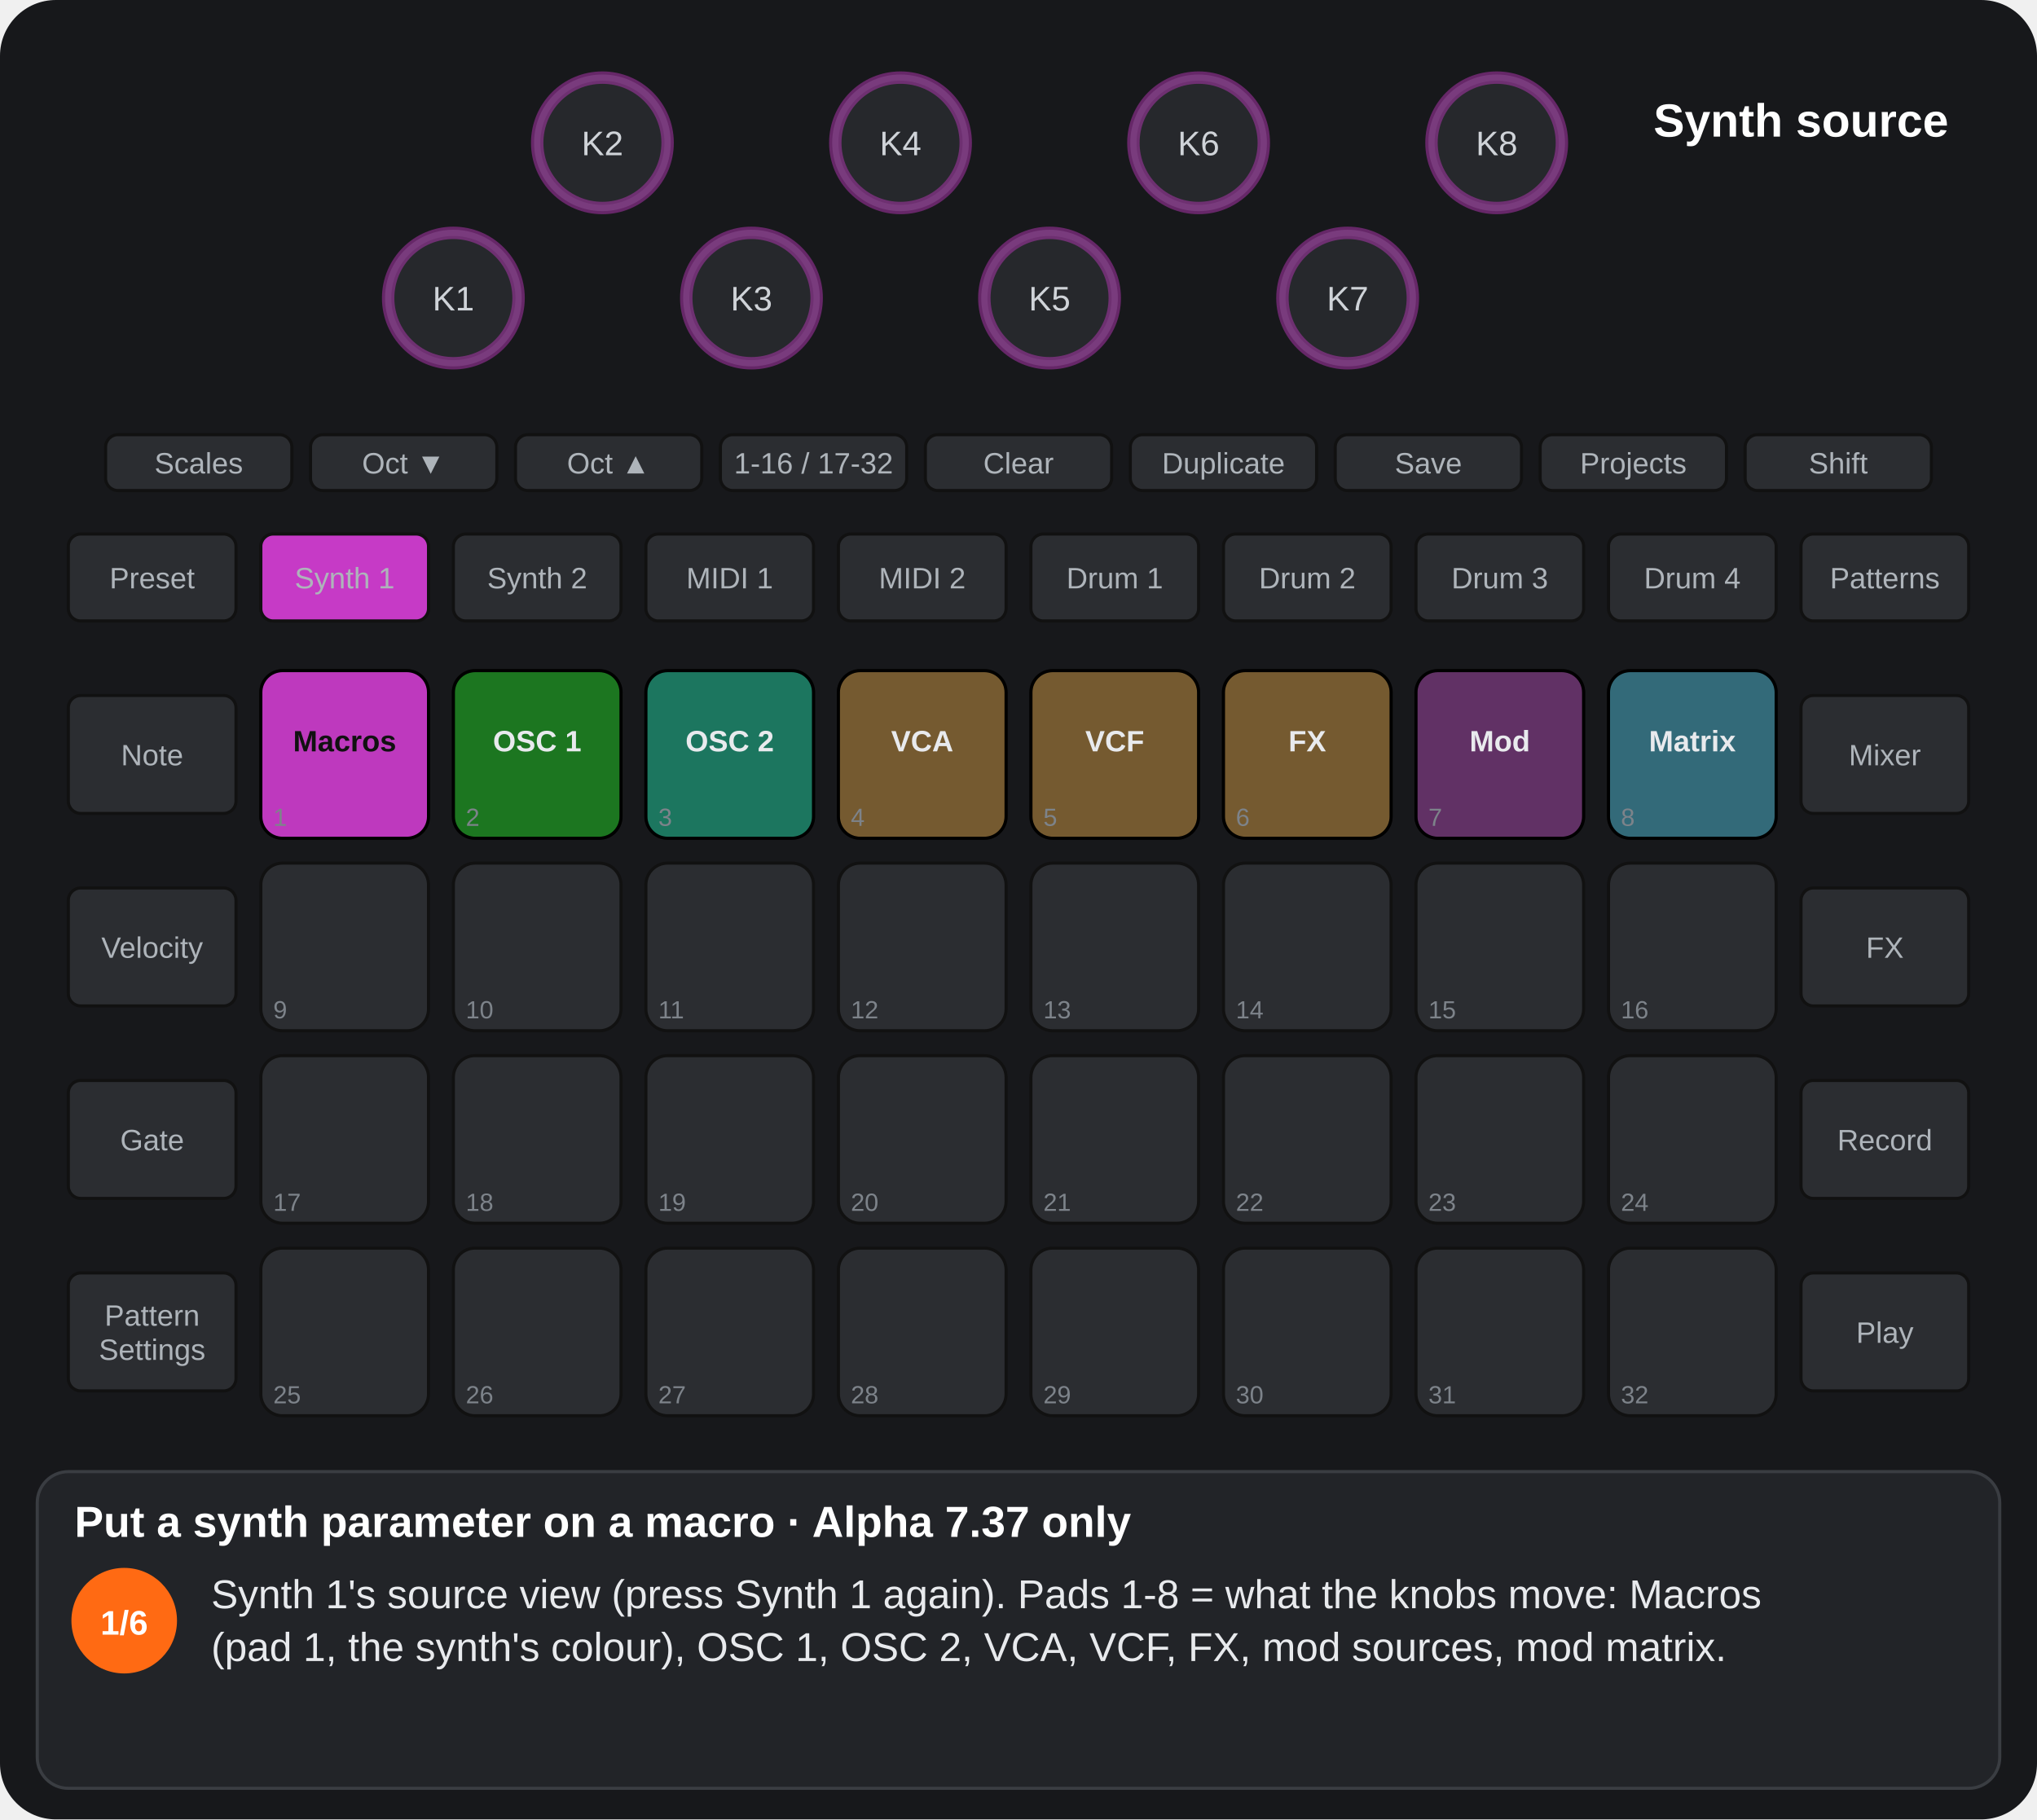
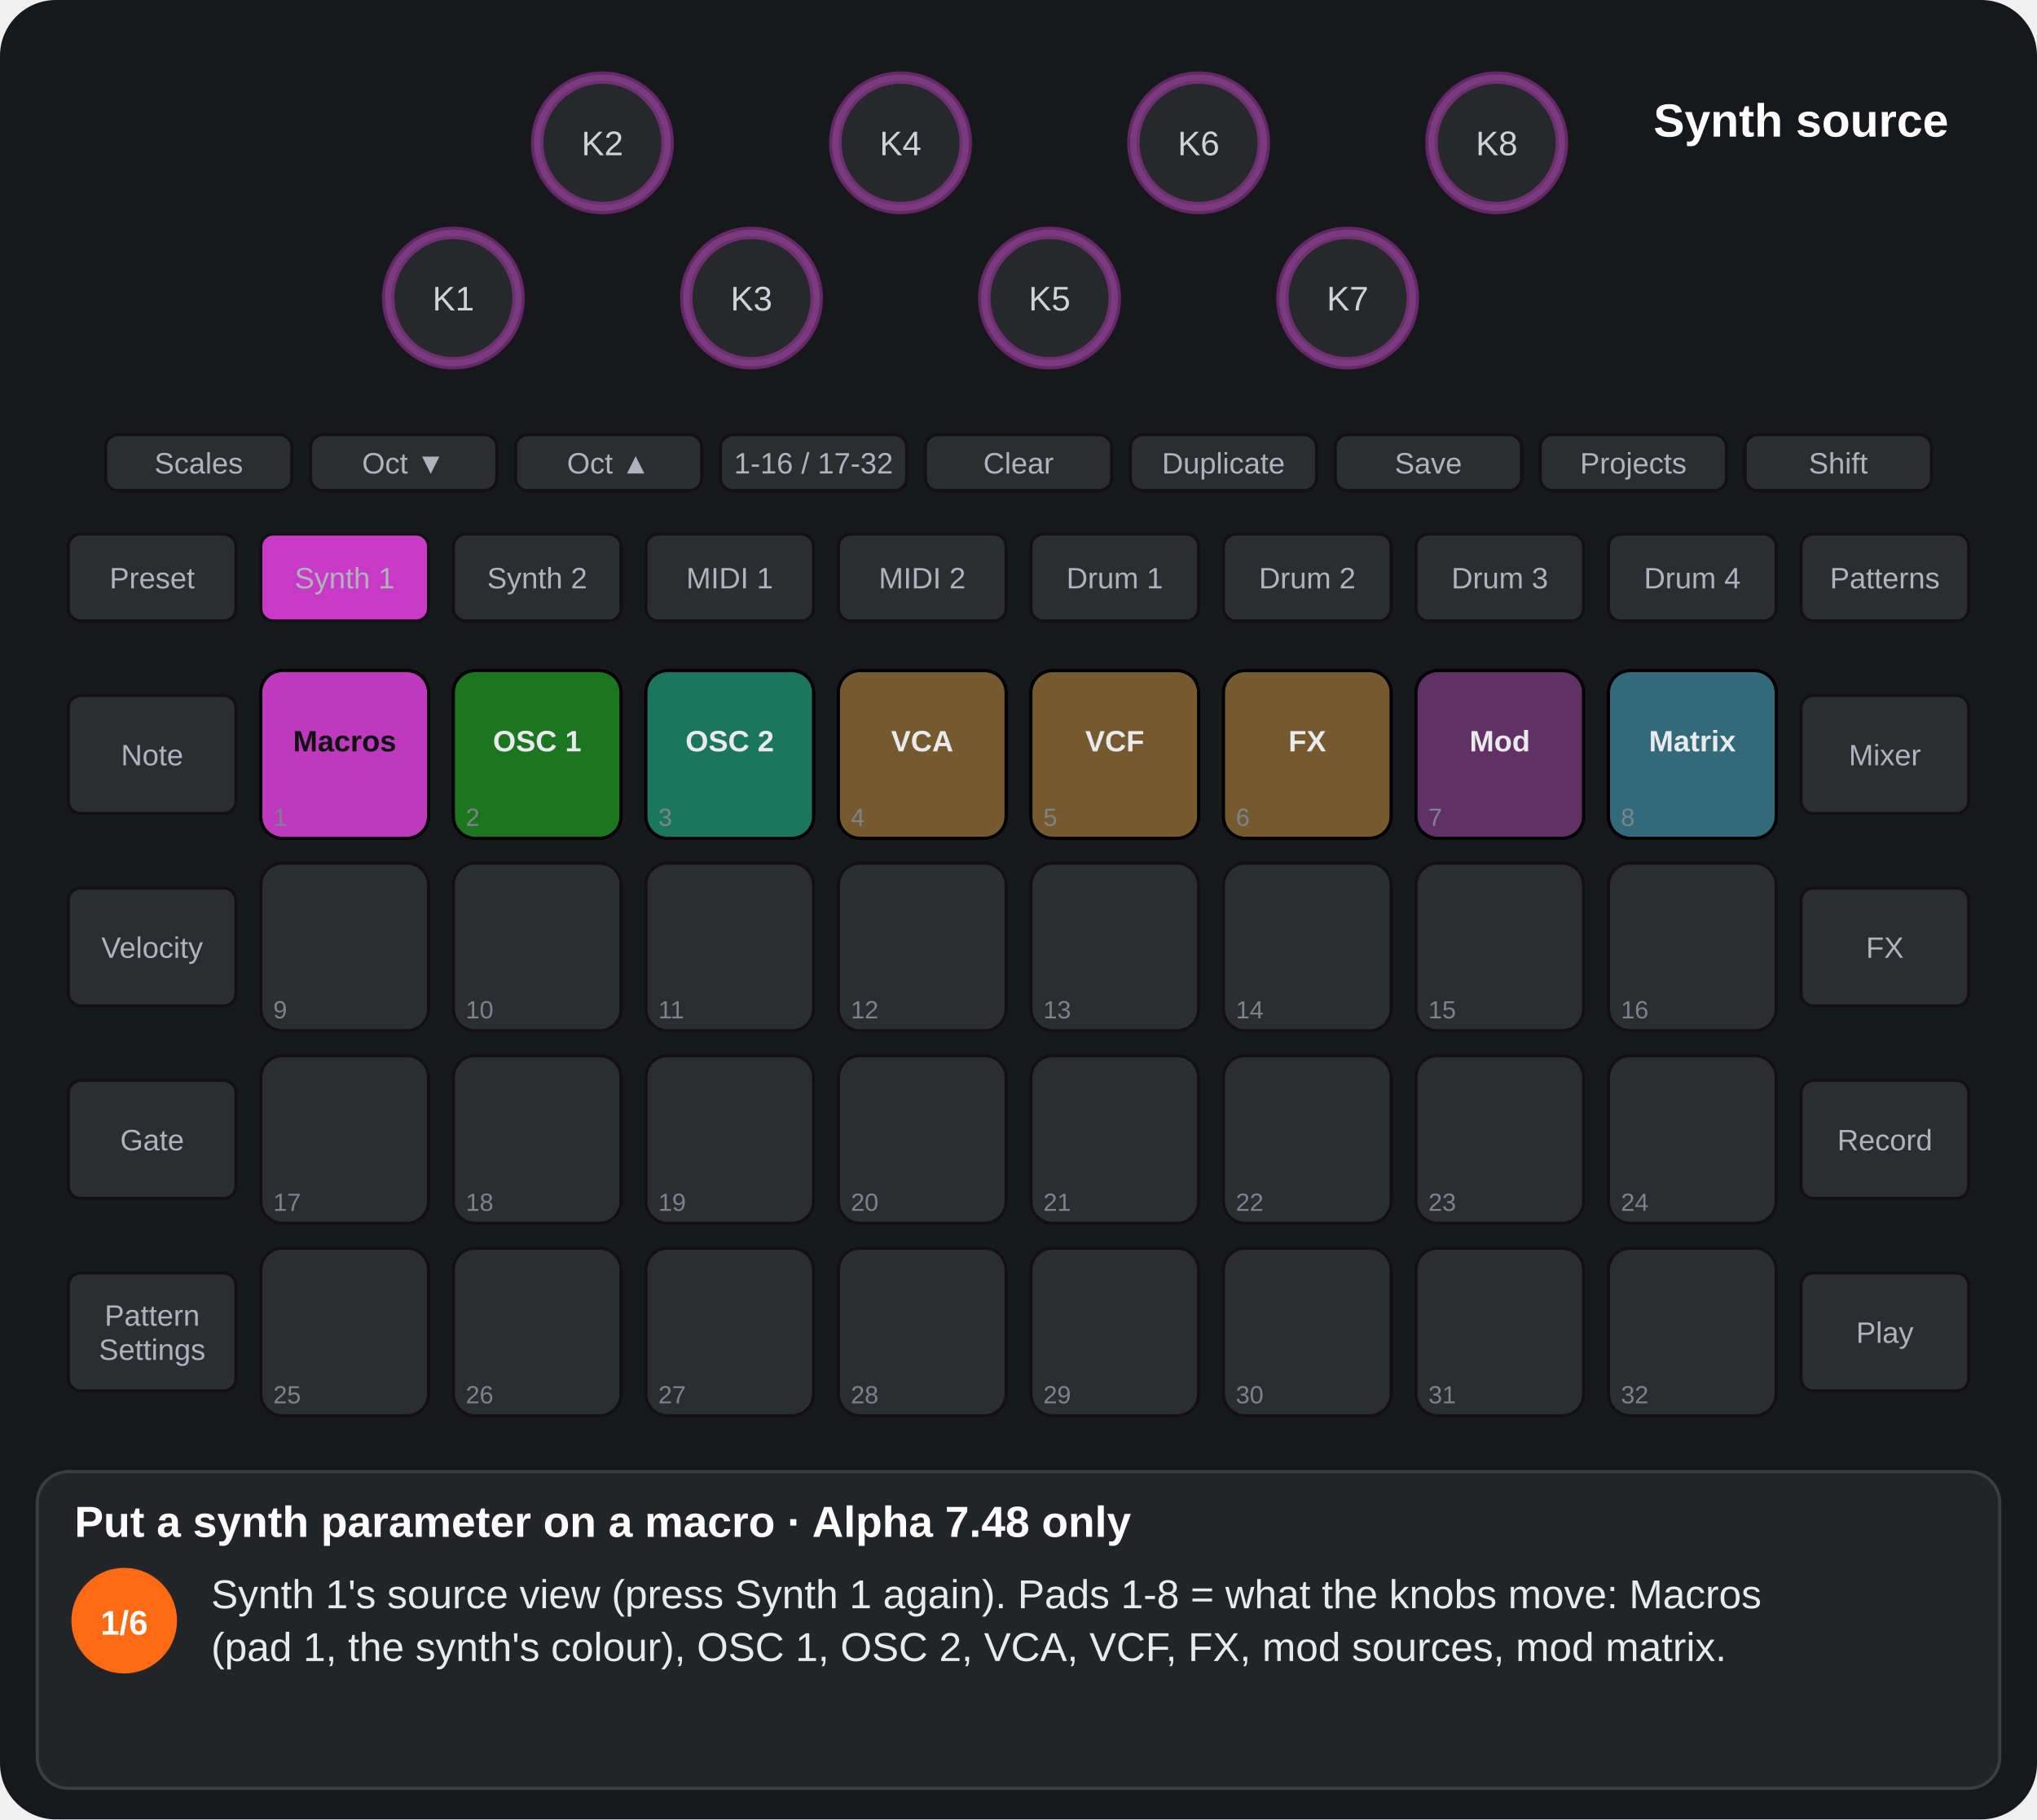
- <svg xmlns="http://www.w3.org/2000/svg" viewBox="0 0 656 586" width="656" height="586" font-family="Arial, Helvetica, sans-serif" role="img" aria-label="Put a synth parameter on a macro · Alpha 7.37 only">
+ <svg xmlns="http://www.w3.org/2000/svg" viewBox="0 0 656 586" width="656" height="586" font-family="Arial, Helvetica, sans-serif" role="img" aria-label="Put a synth parameter on a macro · Alpha 7.48 only">
  <style>.kb{fill:#26282c;stroke:#3a3d42;stroke-width:2}.kt{font-size:11px;fill:#cfd3d8;text-anchor:middle}.u{fill:#2b2d31;stroke:#111}.bt{font-size:9.5px;fill:#aeb4ba;text-anchor:middle}.pn{font-size:8px;fill:#7d838a}.pl{font-size:9.5px;font-weight:bold;text-anchor:middle}.kl{font-size:10px;fill:#cfd3d8;text-anchor:middle}.fg{fill:#fff;fill-opacity:.7;stroke:#ff6a13;stroke-width:3}.fo{fill:none;stroke:#ff6a13;stroke-width:3}.ta{fill:none;stroke:#ff6a13;stroke-width:3}.vw{font-size:15px;font-weight:bold;fill:#fff;text-anchor:middle}.ti{font-size:14px;font-weight:bold;fill:#fff}.cp{font-size:13px;fill:#e8eaed}.sn{font-size:11px;font-weight:bold;fill:#fff;text-anchor:middle}.b{animation:b .6s step-end infinite}@keyframes b{0%{opacity:1}50%{opacity:0}100%{opacity:0}}.v{animation:v 1.2s ease-in-out infinite}@keyframes v{0%{opacity:1}50%{opacity:.3}100%{opacity:1}}.g0{animation:kg0 13005ms step-end infinite}@keyframes kg0{0%{opacity:1}19.108%{opacity:0}80.777%{opacity:1}100%{opacity:1}}.g1{animation:kg1 13005ms step-end infinite}@keyframes kg1{0%{opacity:1}47.497%{opacity:0}80.777%{opacity:1}100%{opacity:1}}.g2{animation:kg2 13005ms step-end infinite;opacity:0}@keyframes kg2{0%{opacity:0}19.108%{opacity:1}47.497%{opacity:0}100%{opacity:0}}.g3{animation:kg3 13005ms step-end infinite;opacity:0}@keyframes kg3{0%{opacity:0}19.108%{opacity:1}33.579%{opacity:0}100%{opacity:0}}.g4{animation:kg4 13005ms step-end infinite;opacity:0}@keyframes kg4{0%{opacity:0}19.108%{opacity:1}61.553%{opacity:0}100%{opacity:0}}.g5{animation:kg5 13005ms step-end infinite;opacity:0}@keyframes kg5{0%{opacity:0}33.579%{opacity:1}61.553%{opacity:0}100%{opacity:0}}.g6{animation:kg6 13005ms step-end infinite;opacity:0}@keyframes kg6{0%{opacity:0}47.497%{opacity:1}80.777%{opacity:0}100%{opacity:0}}.g7{animation:kg7 13005ms step-end infinite;opacity:0}@keyframes kg7{0%{opacity:0}61.553%{opacity:1}80.777%{opacity:0}100%{opacity:0}}.g8{animation:kg8 13005ms step-end infinite;opacity:0}@keyframes kg8{0%{opacity:0}47.497%{opacity:1}61.553%{opacity:0}100%{opacity:0}}.g9{animation:kg9 13005ms step-end infinite;opacity:0}@keyframes kg9{0%{opacity:0}19.108%{opacity:1}47.497%{opacity:0}80.777%{opacity:1}100%{opacity:1}}.g10{animation:kg10 13005ms step-end infinite;opacity:0}@keyframes kg10{0%{opacity:0}33.579%{opacity:1}47.497%{opacity:0}100%{opacity:0}}.g11{animation:kg11 13005ms step-end infinite;opacity:0}@keyframes kg11{0%{opacity:0}80.777%{opacity:1}100%{opacity:1}}.g12{animation:kg12 13005ms step-end infinite}@keyframes kg12{0%{opacity:1}19.108%{opacity:0}100%{opacity:0}}</style>
  <rect width="656" height="586" rx="18" fill="#17181b" />
  <circle cx="146" cy="96" r="21" class="kb" />
  <text x="146" y="100" class="kt">K1</text>
  <circle cx="194" cy="46" r="21" class="kb" />
  <text x="194" y="50" class="kt">K2</text>
  <circle cx="242" cy="96" r="21" class="kb" />
  <text x="242" y="100" class="kt">K3</text>
  <circle cx="290" cy="46" r="21" class="kb" />
  <text x="290" y="50" class="kt">K4</text>
  <circle cx="338" cy="96" r="21" class="kb" />
  <text x="338" y="100" class="kt">K5</text>
  <circle cx="386" cy="46" r="21" class="kb" />
  <text x="386" y="50" class="kt">K6</text>
  <circle cx="434" cy="96" r="21" class="kb" />
  <text x="434" y="100" class="kt">K7</text>
  <circle cx="482" cy="46" r="21" class="kb" />
  <text x="482" y="50" class="kt">K8</text>
  <rect x="34" y="140" width="60" height="18" rx="4" class="u" />
  <text x="64" y="152.5" class="bt">Scales</text>
  <rect x="100" y="140" width="60" height="18" rx="4" class="u" />
  <text x="130" y="152.5" class="bt">Oct ▼</text>
  <rect x="166" y="140" width="60" height="18" rx="4" class="u" />
  <text x="196" y="152.5" class="bt">Oct ▲</text>
  <rect x="232" y="140" width="60" height="18" rx="4" class="u" />
  <text x="262" y="152.5" class="bt">1-16 / 17-32</text>
  <rect x="298" y="140" width="60" height="18" rx="4" class="u" />
  <text x="328" y="152.5" class="bt">Clear</text>
  <rect x="364" y="140" width="60" height="18" rx="4" class="u" />
  <text x="394" y="152.5" class="bt">Duplicate</text>
  <rect x="430" y="140" width="60" height="18" rx="4" class="u" />
  <text x="460" y="152.5" class="bt">Save</text>
  <rect x="496" y="140" width="60" height="18" rx="4" class="u" />
  <text x="526" y="152.5" class="bt">Projects</text>
  <rect x="562" y="140" width="60" height="18" rx="4" class="u" />
  <text x="592" y="152.5" class="bt">Shift</text>
  <rect x="22" y="172" width="54" height="28" rx="4" class="u" />
  <text x="49" y="189.5" class="bt">Preset</text>
  <rect x="84" y="172" width="54" height="28" rx="4" class="u" />
  <text x="111" y="189.5" class="bt">Synth 1</text>
  <rect x="146" y="172" width="54" height="28" rx="4" class="u" />
  <text x="173" y="189.5" class="bt">Synth 2</text>
  <rect x="208" y="172" width="54" height="28" rx="4" class="u" />
  <text x="235" y="189.5" class="bt">MIDI 1</text>
  <rect x="270" y="172" width="54" height="28" rx="4" class="u" />
  <text x="297" y="189.5" class="bt">MIDI 2</text>
  <rect x="332" y="172" width="54" height="28" rx="4" class="u" />
  <text x="359" y="189.5" class="bt">Drum 1</text>
  <rect x="394" y="172" width="54" height="28" rx="4" class="u" />
  <text x="421" y="189.5" class="bt">Drum 2</text>
  <rect x="456" y="172" width="54" height="28" rx="4" class="u" />
  <text x="483" y="189.5" class="bt">Drum 3</text>
  <rect x="518" y="172" width="54" height="28" rx="4" class="u" />
  <text x="545" y="189.5" class="bt">Drum 4</text>
  <rect x="580" y="172" width="54" height="28" rx="4" class="u" />
  <text x="607" y="189.5" class="bt">Patterns</text>
  <rect x="22" y="224" width="54" height="38" rx="4" class="u" />
  <text x="49" y="246.5" class="bt">Note</text>
  <rect x="580" y="224" width="54" height="38" rx="4" class="u" />
  <text x="607" y="246.5" class="bt">Mixer</text>
  <rect x="22" y="286" width="54" height="38" rx="4" class="u" />
  <text x="49" y="308.5" class="bt">Velocity</text>
  <rect x="580" y="286" width="54" height="38" rx="4" class="u" />
  <text x="607" y="308.5" class="bt">FX</text>
  <rect x="22" y="348" width="54" height="38" rx="4" class="u" />
  <text x="49" y="370.5" class="bt">Gate</text>
  <rect x="580" y="348" width="54" height="38" rx="4" class="u" />
  <text x="607" y="370.5" class="bt">Record</text>
  <rect x="22" y="410" width="54" height="38" rx="4" class="u" />
  <text x="49" y="427" class="bt">Pattern</text>
  <text x="49" y="438" class="bt">Settings</text>
  <rect x="580" y="410" width="54" height="38" rx="4" class="u" />
  <text x="607" y="432.5" class="bt">Play</text>
  <rect x="84" y="216" width="54" height="54" rx="7" class="u" />
  <rect x="146" y="216" width="54" height="54" rx="7" class="u" />
  <rect x="208" y="216" width="54" height="54" rx="7" class="u" />
  <rect x="270" y="216" width="54" height="54" rx="7" class="u" />
  <rect x="332" y="216" width="54" height="54" rx="7" class="u" />
  <rect x="394" y="216" width="54" height="54" rx="7" class="u" />
  <rect x="456" y="216" width="54" height="54" rx="7" class="u" />
  <rect x="518" y="216" width="54" height="54" rx="7" class="u" />
  <rect x="84" y="278" width="54" height="54" rx="7" class="u" />
  <rect x="146" y="278" width="54" height="54" rx="7" class="u" />
  <rect x="208" y="278" width="54" height="54" rx="7" class="u" />
  <rect x="270" y="278" width="54" height="54" rx="7" class="u" />
  <rect x="332" y="278" width="54" height="54" rx="7" class="u" />
  <rect x="394" y="278" width="54" height="54" rx="7" class="u" />
  <rect x="456" y="278" width="54" height="54" rx="7" class="u" />
  <rect x="518" y="278" width="54" height="54" rx="7" class="u" />
  <rect x="84" y="340" width="54" height="54" rx="7" class="u" />
  <rect x="146" y="340" width="54" height="54" rx="7" class="u" />
  <rect x="208" y="340" width="54" height="54" rx="7" class="u" />
  <rect x="270" y="340" width="54" height="54" rx="7" class="u" />
  <rect x="332" y="340" width="54" height="54" rx="7" class="u" />
  <rect x="394" y="340" width="54" height="54" rx="7" class="u" />
  <rect x="456" y="340" width="54" height="54" rx="7" class="u" />
  <rect x="518" y="340" width="54" height="54" rx="7" class="u" />
  <rect x="84" y="402" width="54" height="54" rx="7" class="u" />
  <rect x="146" y="402" width="54" height="54" rx="7" class="u" />
  <rect x="208" y="402" width="54" height="54" rx="7" class="u" />
  <rect x="270" y="402" width="54" height="54" rx="7" class="u" />
  <rect x="332" y="402" width="54" height="54" rx="7" class="u" />
  <rect x="394" y="402" width="54" height="54" rx="7" class="u" />
  <rect x="456" y="402" width="54" height="54" rx="7" class="u" />
  <rect x="518" y="402" width="54" height="54" rx="7" class="u" />
  <g class="g0">
    <rect x="84" y="216" width="54" height="54" rx="7" fill="#c63ac6" fill-opacity="0.95" stroke="#000" />
    <text x="111" y="242" class="pl" fill="#111">Macros</text>
  </g>
  <g class="g1">
    <rect x="146" y="216" width="54" height="54" rx="7" fill="#00ff00" fill-opacity="0.35" stroke="#000" />
    <text x="173" y="242" class="pl" fill="#e8eaed">OSC 1</text>
  </g>
  <rect x="208" y="216" width="54" height="54" rx="7" fill="#00ffb5" fill-opacity="0.35" stroke="#000" />
  <text x="235" y="242" class="pl" fill="#e8eaed">OSC 2</text>
  <rect x="270" y="216" width="54" height="54" rx="7" fill="#ffaf2f" fill-opacity="0.35" stroke="#000" />
  <text x="297" y="242" class="pl" fill="#e8eaed">VCA</text>
  <rect x="332" y="216" width="54" height="54" rx="7" fill="#ffaf2f" fill-opacity="0.35" stroke="#000" />
  <text x="359" y="242" class="pl" fill="#e8eaed">VCF</text>
  <rect x="394" y="216" width="54" height="54" rx="7" fill="#ffaf2f" fill-opacity="0.35" stroke="#000" />
  <text x="421" y="242" class="pl" fill="#e8eaed">FX</text>
  <rect x="456" y="216" width="54" height="54" rx="7" fill="#c63ac6" fill-opacity="0.35" stroke="#000" />
  <text x="483" y="242" class="pl" fill="#e8eaed">Mod</text>
  <rect x="518" y="216" width="54" height="54" rx="7" fill="#44ddff" fill-opacity="0.35" stroke="#000" />
  <text x="545" y="242" class="pl" fill="#e8eaed">Matrix</text>
  <g class="g2">
    <rect x="84" y="216" width="54" height="54" rx="7" fill="#c63ac6" fill-opacity="0.95" stroke="#000" />
    <text x="111" y="242" class="pl" fill="#111">1</text>
  </g>
  <g class="g3">
    <rect x="84" y="278" width="54" height="54" rx="7" fill="#c63ac6" fill-opacity="0.35" stroke="#000" />
    <text x="111" y="304" class="pl" fill="#e8eaed">2</text>
  </g>
  <g class="g4">
    <rect x="84" y="340" width="54" height="54" rx="7" fill="#c63ac6" fill-opacity="0.35" stroke="#000" />
    <text x="111" y="366" class="pl" fill="#e8eaed">3</text>
    <rect x="84" y="402" width="54" height="54" rx="7" fill="#c63ac6" fill-opacity="0.35" stroke="#000" />
    <text x="111" y="428" class="pl" fill="#e8eaed">4</text>
  </g>
  <g class="g5">
    <rect x="84" y="278" width="54" height="54" rx="7" fill="#ffffff" fill-opacity="0.95" stroke="#000" />
    <text x="111" y="304" class="pl" fill="#111">2</text>
  </g>
  <g class="g6">
    <rect x="84" y="216" width="54" height="54" rx="7" fill="#c63ac6" fill-opacity="0.35" stroke="#000" />
    <text x="111" y="242" class="pl" fill="#e8eaed">Macros</text>
    <rect x="146" y="216" width="54" height="54" rx="7" fill="#00ff00" fill-opacity="0.95" stroke="#000" />
    <text x="173" y="242" class="pl" fill="#111">OSC 1</text>
  </g>
  <g class="g7">
    <rect x="84" y="278" width="54" height="54" rx="7" fill="#c63ac6" fill-opacity="0.95" stroke="#000" />
    <text x="111" y="304" class="pl" fill="#111">2</text>
  </g>
  <text x="88" y="266" class="pn">1</text>
  <text x="150" y="266" class="pn">2</text>
  <text x="212" y="266" class="pn">3</text>
  <text x="274" y="266" class="pn">4</text>
  <text x="336" y="266" class="pn">5</text>
  <text x="398" y="266" class="pn">6</text>
  <text x="460" y="266" class="pn">7</text>
  <text x="522" y="266" class="pn">8</text>
  <text x="88" y="328" class="pn">9</text>
  <text x="150" y="328" class="pn">10</text>
  <text x="212" y="328" class="pn">11</text>
  <text x="274" y="328" class="pn">12</text>
  <text x="336" y="328" class="pn">13</text>
  <text x="398" y="328" class="pn">14</text>
  <text x="460" y="328" class="pn">15</text>
  <text x="522" y="328" class="pn">16</text>
  <text x="88" y="390" class="pn">17</text>
  <text x="150" y="390" class="pn">18</text>
  <text x="212" y="390" class="pn">19</text>
  <text x="274" y="390" class="pn">20</text>
  <text x="336" y="390" class="pn">21</text>
  <text x="398" y="390" class="pn">22</text>
  <text x="460" y="390" class="pn">23</text>
  <text x="522" y="390" class="pn">24</text>
  <text x="88" y="452" class="pn">25</text>
  <text x="150" y="452" class="pn">26</text>
  <text x="212" y="452" class="pn">27</text>
  <text x="274" y="452" class="pn">28</text>
  <text x="336" y="452" class="pn">29</text>
  <text x="398" y="452" class="pn">30</text>
  <text x="460" y="452" class="pn">31</text>
  <text x="522" y="452" class="pn">32</text>
  <rect x="84" y="172" width="54" height="28" rx="4" fill="#c63ac6" stroke="#111" />
  <text x="111" y="189.5" class="bt" fill="#111">Synth 1</text>
  <g class="g7">
    <rect x="364" y="140" width="60" height="18" rx="4" fill="#ffffff" stroke="#111" />
    <text x="394" y="152.5" class="bt" fill="#111">Duplicate</text>
  </g>
  <g class="g1">
    <circle cx="146" cy="96" r="21" fill="none" stroke="#c63ac6" stroke-width="4" stroke-opacity="0.45" />
    <circle cx="194" cy="46" r="21" fill="none" stroke="#c63ac6" stroke-width="4" stroke-opacity="0.45" />
    <circle cx="242" cy="96" r="21" fill="none" stroke="#c63ac6" stroke-width="4" stroke-opacity="0.45" />
    <circle cx="290" cy="46" r="21" fill="none" stroke="#c63ac6" stroke-width="4" stroke-opacity="0.45" />
    <circle cx="338" cy="96" r="21" fill="none" stroke="#c63ac6" stroke-width="4" stroke-opacity="0.45" />
    <circle cx="386" cy="46" r="21" fill="none" stroke="#c63ac6" stroke-width="4" stroke-opacity="0.45" />
    <circle cx="434" cy="96" r="21" fill="none" stroke="#c63ac6" stroke-width="4" stroke-opacity="0.45" />
    <circle cx="482" cy="46" r="21" fill="none" stroke="#c63ac6" stroke-width="4" stroke-opacity="0.45" />
  </g>
  <g class="g6">
    <circle cx="146" cy="96" r="21" fill="none" stroke="#00ff00" stroke-width="4" stroke-opacity="0.45" />
    <circle cx="194" cy="46" r="21" fill="none" stroke="#00ff00" stroke-width="4" stroke-opacity="0.45" />
    <circle cx="290" cy="46" r="21" fill="none" stroke="#00ff00" stroke-width="4" stroke-opacity="0.45" />
    <circle cx="338" cy="96" r="21" fill="none" stroke="#00ff00" stroke-width="4" stroke-opacity="0.45" />
    <circle cx="386" cy="46" r="21" fill="none" stroke="#00ff00" stroke-width="4" stroke-opacity="0.45" />
    <circle cx="434" cy="96" r="21" fill="none" stroke="#00ff00" stroke-width="4" stroke-opacity="0.45" />
    <circle cx="482" cy="46" r="21" fill="none" stroke="#00ff00" stroke-width="4" stroke-opacity="0.45" />
  </g>
  <g class="g8">
    <circle cx="242" cy="96" r="21" fill="none" stroke="#00ff00" stroke-width="4" stroke-opacity="0.45" />
  </g>
  <g class="g7">
    <circle cx="242" cy="96" r="21" fill="none" stroke="#ffffff" stroke-width="4" />
  </g>
  <text x="580" y="44" class="vw">Synth source</text>
  <g class="g9">
    <path d="M217.8 82A28 28 0 0 1 266.2 82" class="ta" />
    <path d="M269.7 88.1L262.4 84.2L270.1 79.8z" fill="#ff6a13" />
  </g>
  <g class="g10">
    <circle cx="125" cy="319" r="9" class="fg" />
  </g>
  <g class="g8">
    <circle cx="187" cy="257" r="9" class="fg" />
  </g>
  <g class="g7">
    <rect x="361" y="137" width="66" height="24" rx="6" class="fo" />
    <circle cx="424" cy="158" r="5" class="fg" />
    <path d="M121.8 82A28 28 0 0 1 170.2 82" class="ta" />
    <path d="M173.7 88.1L166.4 84.2L174.1 79.8z" fill="#ff6a13" />
  </g>
  <g class="g11">
    <circle cx="125" cy="257" r="9" class="fg" />
  </g>
  <rect x="12" y="474" width="632" height="102" rx="10" fill="#222428" stroke="#3a3d42" />
-   <text x="24" y="495" class="ti">Put a synth parameter on a macro · Alpha 7.37 only</text>
+   <text x="24" y="495" class="ti">Put a synth parameter on a macro · Alpha 7.48 only</text>
  <g class="g12">
    <circle cx="40" cy="522" r="17" fill="#ff6a13" />
    <text x="40" y="526.5" class="sn">1/6</text>
    <text x="68" y="518" class="cp">Synth 1's source view (press Synth 1 again). Pads 1-8 = what the knobs move: Macros</text>
    <text x="68" y="535" class="cp">(pad 1, the synth's colour), OSC 1, OSC 2, VCA, VCF, FX, mod sources, mod matrix.</text>
  </g>
  <g class="g3">
    <circle cx="40" cy="522" r="17" fill="#ff6a13" />
    <text x="40" y="526.5" class="sn">2/6</text>
    <text x="68" y="518" class="cp">Move macro knob K3: for 2 s pads 1 / 9 / 17 / 25 show its four slots: bright = in</text>
    <text x="68" y="535" class="cp">use, dim = free.</text>
  </g>
  <g class="g10">
    <circle cx="40" cy="522" r="17" fill="#ff6a13" />
    <text x="40" y="526.5" class="sn">3/6</text>
    <text x="68" y="518" class="cp">Hold pad 9 and turn K3: slot 2 of macro 3 is picked (pad 9 white). The knob moves</text>
    <text x="68" y="535" class="cp">nothing.</text>
  </g>
  <g class="g8">
    <circle cx="40" cy="522" r="17" fill="#ff6a13" />
    <text x="40" y="526.5" class="sn">4/6</text>
    <text x="68" y="518" class="cp">Pad 2 = the OSC 1 page: the knobs now set oscillator 1 (K1 semitones, K2 cents, K3</text>
    <text x="68" y="535" class="cp">wave...).</text>
  </g>
  <g class="g7">
    <circle cx="40" cy="522" r="17" fill="#ff6a13" />
    <text x="40" y="526.5" class="sn">5/6</text>
    <text x="68" y="518" class="cp">Duplicate + K1: the semitones become the destination of that slot, over their whole</text>
    <text x="68" y="535" class="cp">range. K3 (the macro) blinks white. With no slot picked, or a parameter a macro</text>
    <text x="68" y="552" class="cp">cannot move, it goes to the first free knob of Macros 2 (Shift + pad 1); no room =</text>
    <text x="68" y="569" class="cp">the turned knob blinks orange.</text>
  </g>
  <g class="g11">
    <circle cx="40" cy="522" r="17" fill="#ff6a13" />
    <text x="40" y="526.5" class="sn">6/6</text>
    <text x="68" y="518" class="cp">Pad 1 = Macros again: K3 now also moves oscillator 1's semitones. Clear + a slot pad</text>
    <text x="68" y="535" class="cp">(while the slots show) frees it; pad 26 = the macro editor, for a slot's start, end</text>
    <text x="68" y="552" class="cp">and depth.</text>
  </g>
</svg>
